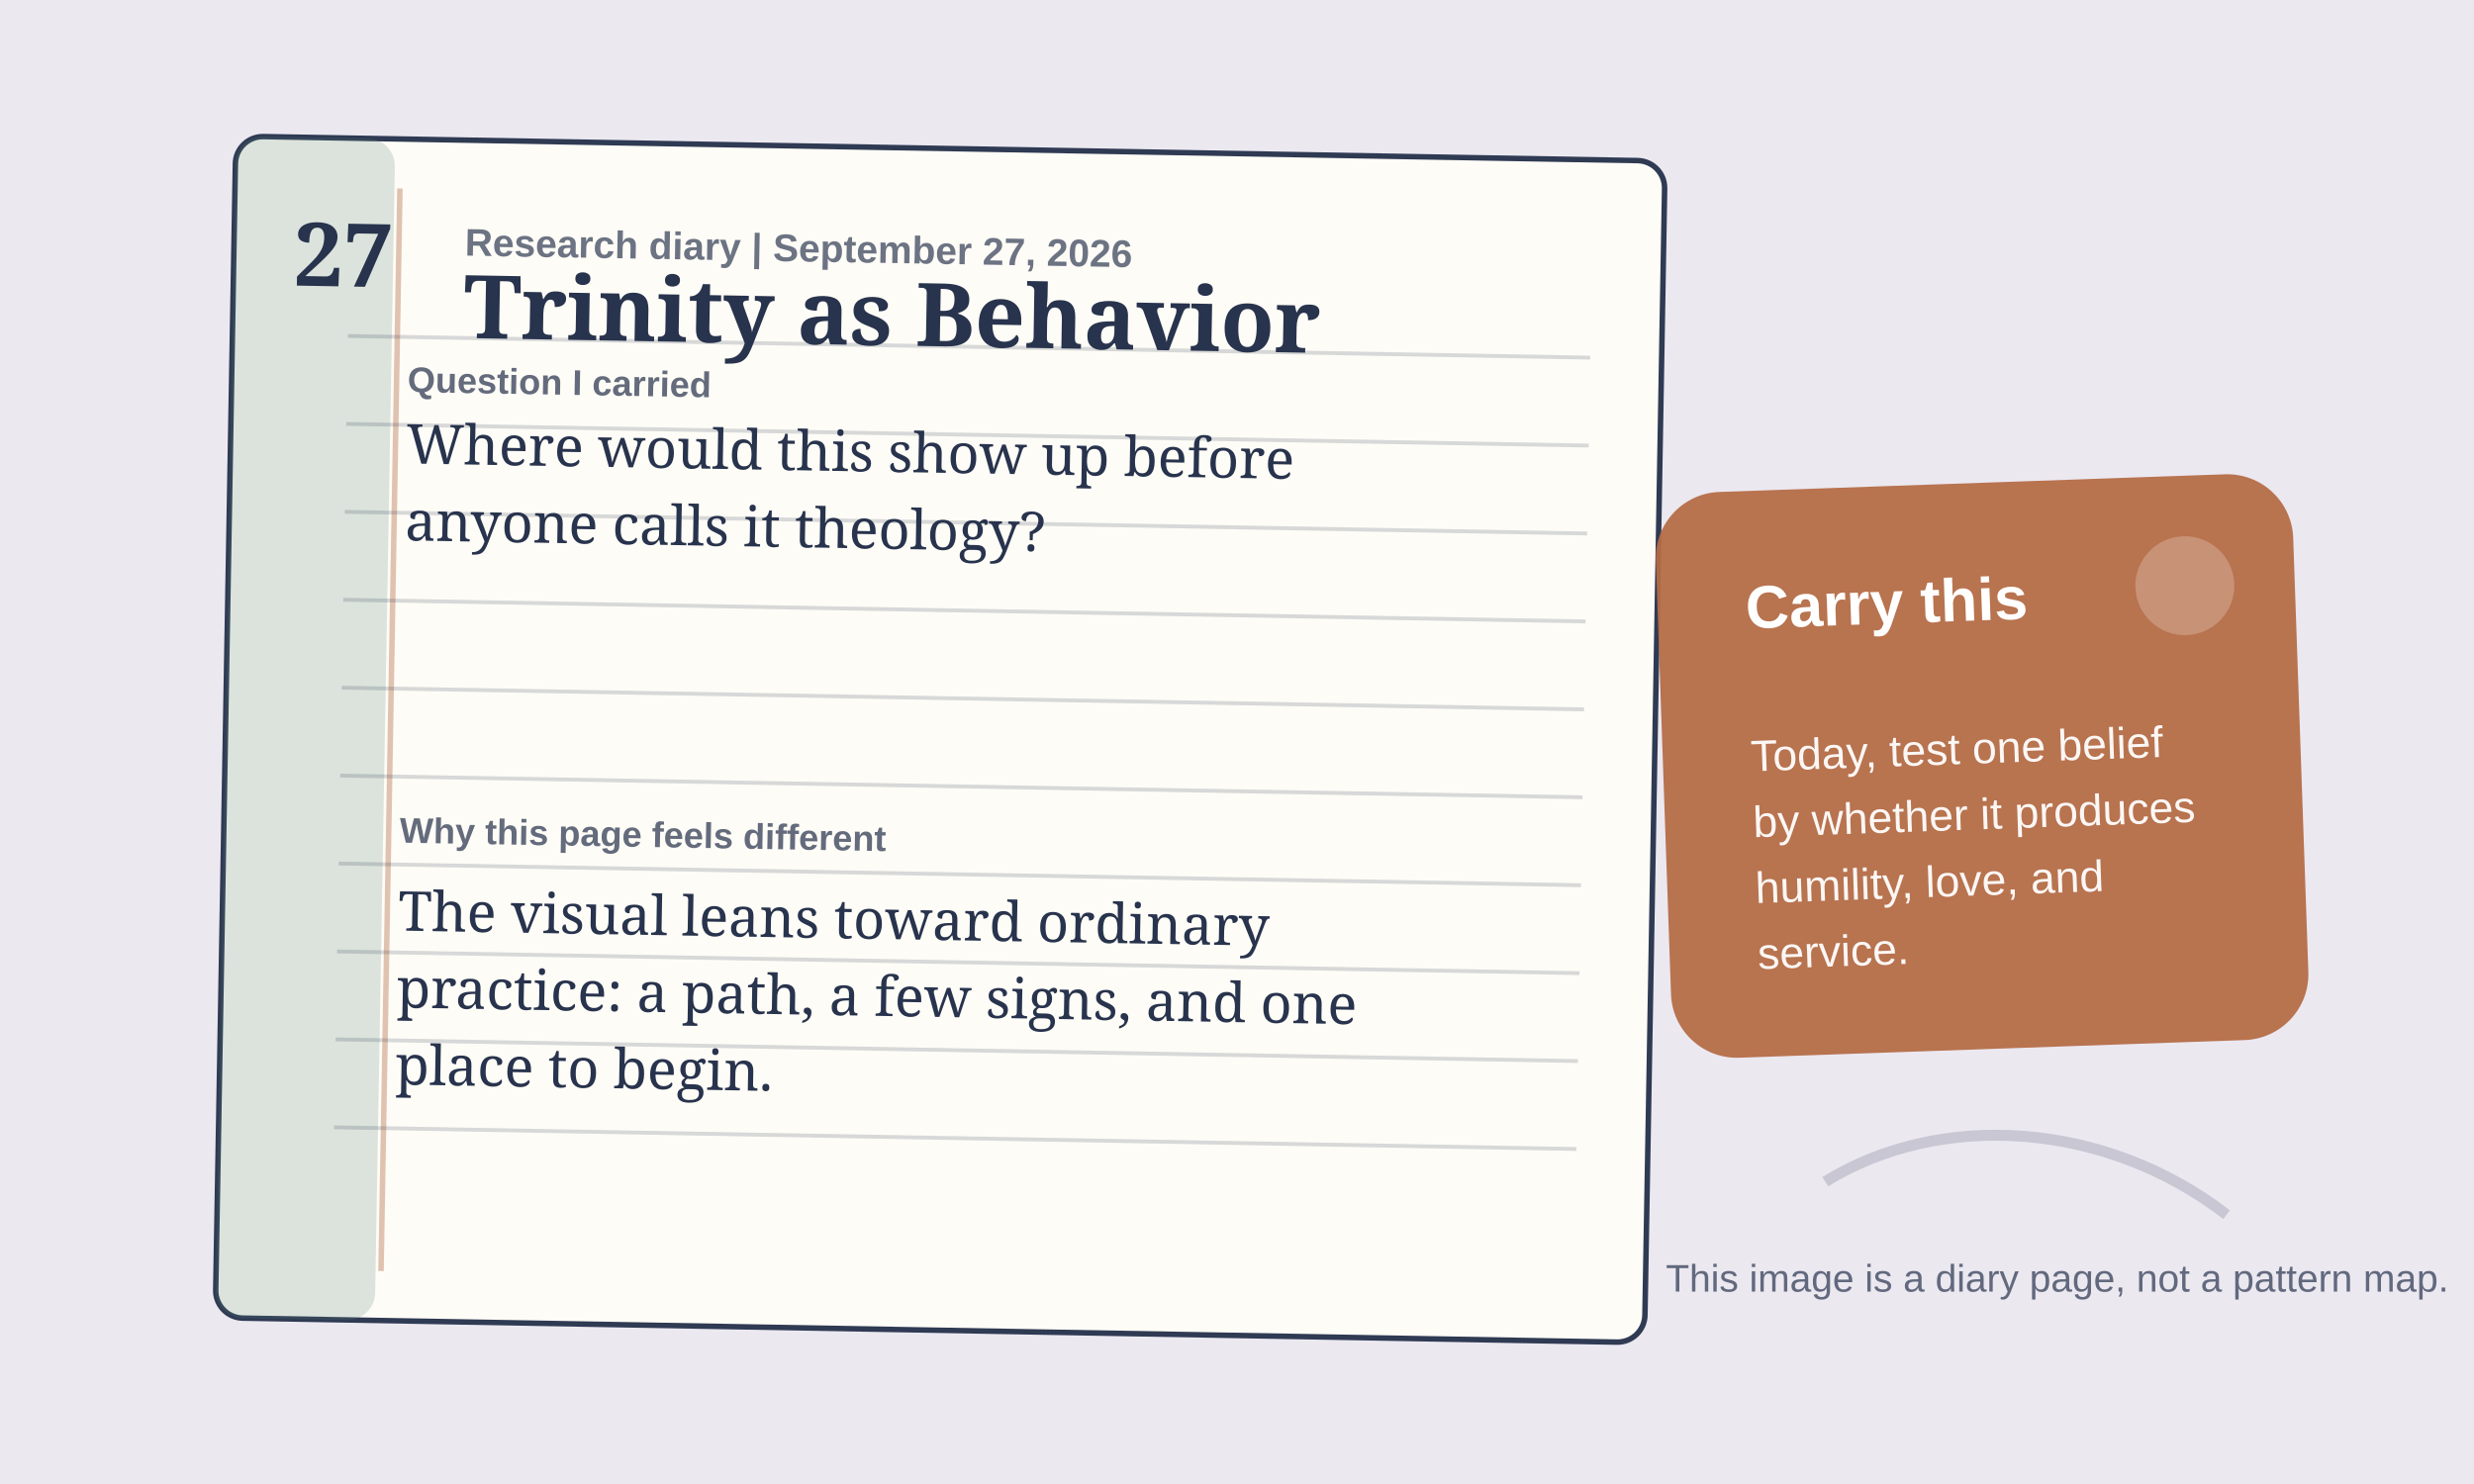
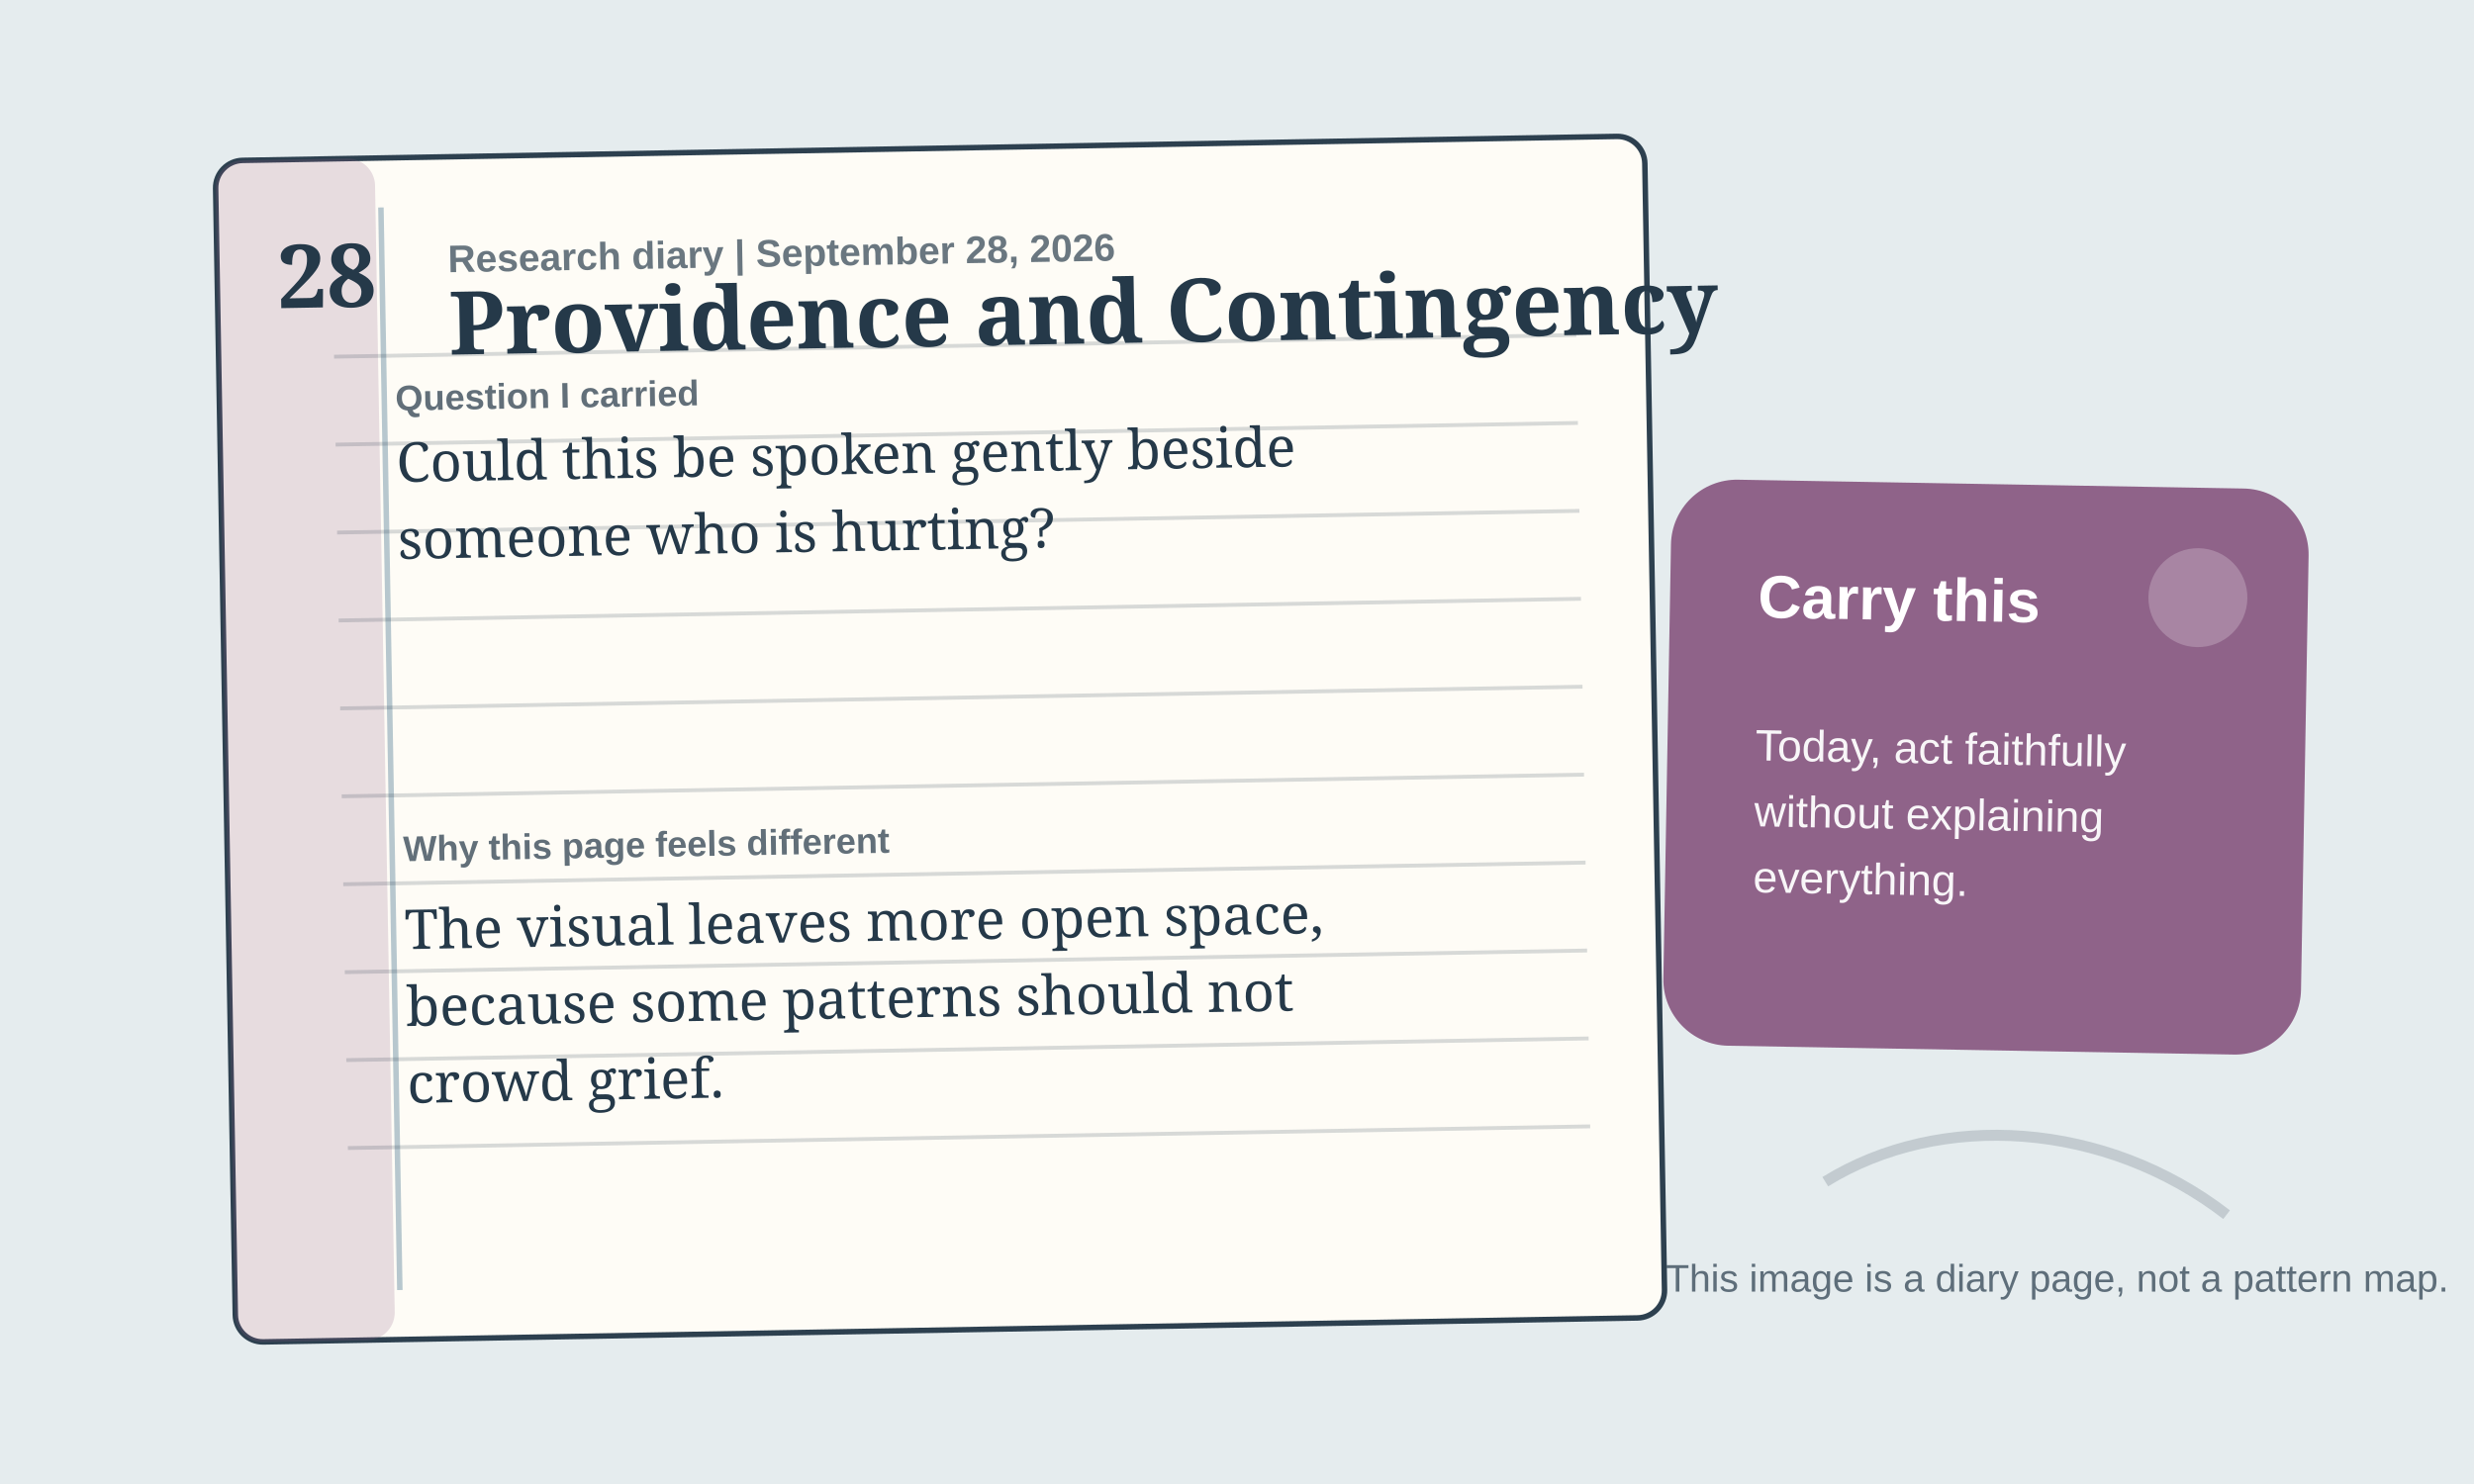
<svg xmlns="http://www.w3.org/2000/svg" width="900" height="540" viewBox="0 0 900 540" role="img" aria-labelledby="title desc">
  <style>
-     .eyebrow { font: 700 14px Arial, sans-serif; letter-spacing: 0; fill: #28334d; opacity: 0.68; }
-     .title { font: 700 32px Georgia, serif; letter-spacing: 0; fill: #28334d; }
-     .diary { font: 20px Georgia, serif; letter-spacing: 0; fill: #28334d; }
-     .label { font: 700 13px Arial, sans-serif; letter-spacing: 0; fill: #28334d; opacity: 0.72; }
+     .eyebrow { font: 700 14px Arial, sans-serif; letter-spacing: 0; fill: #253949; opacity: 0.68; }
+     .title { font: 700 32px Georgia, serif; letter-spacing: 0; fill: #253949; }
+     .diary { font: 20px Georgia, serif; letter-spacing: 0; fill: #253949; }
+     .label { font: 700 13px Arial, sans-serif; letter-spacing: 0; fill: #253949; opacity: 0.72; }
    .cardtitle { font: 700 22px Arial, sans-serif; letter-spacing: 0; fill: #ffffff; }
    .cardtext { font: 16px Arial, sans-serif; letter-spacing: 0; fill: #ffffff; opacity: 0.94; }
-     .small { font: 14px Arial, sans-serif; letter-spacing: 0; fill: #28334d; opacity: 0.70; }
+     .small { font: 14px Arial, sans-serif; letter-spacing: 0; fill: #253949; opacity: 0.70; }
  </style>
-   <rect width="900" height="540" fill="#f4f1f8" />
-   <rect x="0" y="0" width="900" height="540" fill="#28334d" opacity="0.05" />
-   <g transform="rotate(1 340 270)">
-     <rect x="82" y="54" width="520" height="430" rx="10" fill="#fffdf7" stroke="#28334d" stroke-width="2" opacity="0.96" />
-     <rect x="82" y="54" width="58" height="430" rx="10" fill="#4f7d73" opacity="0.20" />
-     <line x1="142" y1="72" x2="142" y2="466" stroke="#b56b45" stroke-width="2" opacity="0.40" />
-     <line x1="124" y1="126" x2="576" y2="126" stroke="#28334d" stroke-width="1.4" opacity="0.18" />
-     <line x1="124" y1="158" x2="576" y2="158" stroke="#28334d" stroke-width="1.4" opacity="0.18" />
-     <line x1="124" y1="190" x2="576" y2="190" stroke="#28334d" stroke-width="1.4" opacity="0.18" />
-     <line x1="124" y1="222" x2="576" y2="222" stroke="#28334d" stroke-width="1.4" opacity="0.18" />
-     <line x1="124" y1="254" x2="576" y2="254" stroke="#28334d" stroke-width="1.4" opacity="0.18" />
-     <line x1="124" y1="286" x2="576" y2="286" stroke="#28334d" stroke-width="1.4" opacity="0.18" />
-     <line x1="124" y1="318" x2="576" y2="318" stroke="#28334d" stroke-width="1.4" opacity="0.18" />
-     <line x1="124" y1="350" x2="576" y2="350" stroke="#28334d" stroke-width="1.4" opacity="0.18" />
-     <line x1="124" y1="382" x2="576" y2="382" stroke="#28334d" stroke-width="1.4" opacity="0.18" />
-     <line x1="124" y1="414" x2="576" y2="414" stroke="#28334d" stroke-width="1.4" opacity="0.18" />
-     <text x="166" y="96" class="eyebrow">Research diary | September 27, 2026</text>
-     <text x="166" y="126" class="title">Trinity as Behavior</text>
+   <rect width="900" height="540" fill="#eef4f7" />
+   <rect x="0" y="0" width="900" height="540" fill="#253949" opacity="0.05" />
+   <g transform="rotate(-1 340 270)">
+     <rect x="82" y="54" width="520" height="430" rx="10" fill="#fffdf7" stroke="#253949" stroke-width="2" opacity="0.96" />
+     <rect x="82" y="54" width="58" height="430" rx="10" fill="#8a5a83" opacity="0.20" />
+     <line x1="142" y1="72" x2="142" y2="466" stroke="#4d7890" stroke-width="2" opacity="0.40" />
+     <line x1="124" y1="126" x2="576" y2="126" stroke="#253949" stroke-width="1.4" opacity="0.18" />
+     <line x1="124" y1="158" x2="576" y2="158" stroke="#253949" stroke-width="1.4" opacity="0.18" />
+     <line x1="124" y1="190" x2="576" y2="190" stroke="#253949" stroke-width="1.4" opacity="0.18" />
+     <line x1="124" y1="222" x2="576" y2="222" stroke="#253949" stroke-width="1.4" opacity="0.18" />
+     <line x1="124" y1="254" x2="576" y2="254" stroke="#253949" stroke-width="1.4" opacity="0.18" />
+     <line x1="124" y1="286" x2="576" y2="286" stroke="#253949" stroke-width="1.4" opacity="0.18" />
+     <line x1="124" y1="318" x2="576" y2="318" stroke="#253949" stroke-width="1.4" opacity="0.18" />
+     <line x1="124" y1="350" x2="576" y2="350" stroke="#253949" stroke-width="1.4" opacity="0.18" />
+     <line x1="124" y1="382" x2="576" y2="382" stroke="#253949" stroke-width="1.4" opacity="0.18" />
+     <line x1="124" y1="414" x2="576" y2="414" stroke="#253949" stroke-width="1.4" opacity="0.18" />
+     <text x="166" y="96" class="eyebrow">Research diary | September 28, 2026</text>
+     <text x="166" y="126" class="title">Providence and Contingency</text>
    <text x="146" y="146" class="label">Question I carried</text>
-     <text x="104" y="108" class="title">27</text>
+     <text x="104" y="108" class="title">28</text>
  </g>
-   <g transform="rotate(1 340 270)">
-     <text x="146" y="172" class="diary">Where would this show up before</text>
-     <text x="146" y="200" class="diary">anyone calls it theology?</text>
+   <g transform="rotate(-1 340 270)">
+     <text x="146" y="172" class="diary">Could this be spoken gently beside</text>
+     <text x="146" y="200" class="diary">someone who is hurting?</text>
    <text x="146" y="310" class="label">Why this page feels different</text>
-     <text x="146" y="342" class="diary">The visual leans toward ordinary</text>
-     <text x="146" y="370" class="diary">practice: a path, a few signs, and one</text>
-     <text x="146" y="398" class="diary">place to begin.</text>
+     <text x="146" y="342" class="diary">The visual leaves more open space,</text>
+     <text x="146" y="370" class="diary">because some patterns should not</text>
+     <text x="146" y="398" class="diary">crowd grief.</text>
  </g>
-   <g transform="rotate(-2 714 306)">
-     <rect x="606" y="176" width="232" height="206" rx="24" fill="#b56b45" opacity="0.94" />
+   <g transform="rotate(1 714 306)">
+     <rect x="606" y="176" width="232" height="206" rx="24" fill="#8a5a83" opacity="0.94" />
    <circle cx="798" cy="216" r="18" fill="#ffffff" opacity="0.22" />
    <text x="638" y="226" class="cardtitle">Carry this</text>
-     <text x="638" y="278" class="cardtext">Today, test one belief</text>
-     <text x="638" y="302" class="cardtext">by whether it produces</text>
-     <text x="638" y="326" class="cardtext">humility, love, and</text>
-     <text x="638" y="350" class="cardtext">service.</text>
+     <text x="638" y="278" class="cardtext">Today, act faithfully</text>
+     <text x="638" y="302" class="cardtext">without explaining</text>
+     <text x="638" y="326" class="cardtext">everything.</text>
  </g>
-   <path d="M664 430 C706 404 766 408 810 442" fill="none" stroke="#28334d" stroke-width="4" opacity="0.18" />
+   <path d="M664 430 C706 404 766 408 810 442" fill="none" stroke="#253949" stroke-width="4" opacity="0.18" />
  <text x="606" y="470" class="small">This image is a diary page, not a pattern map.</text>
</svg>
